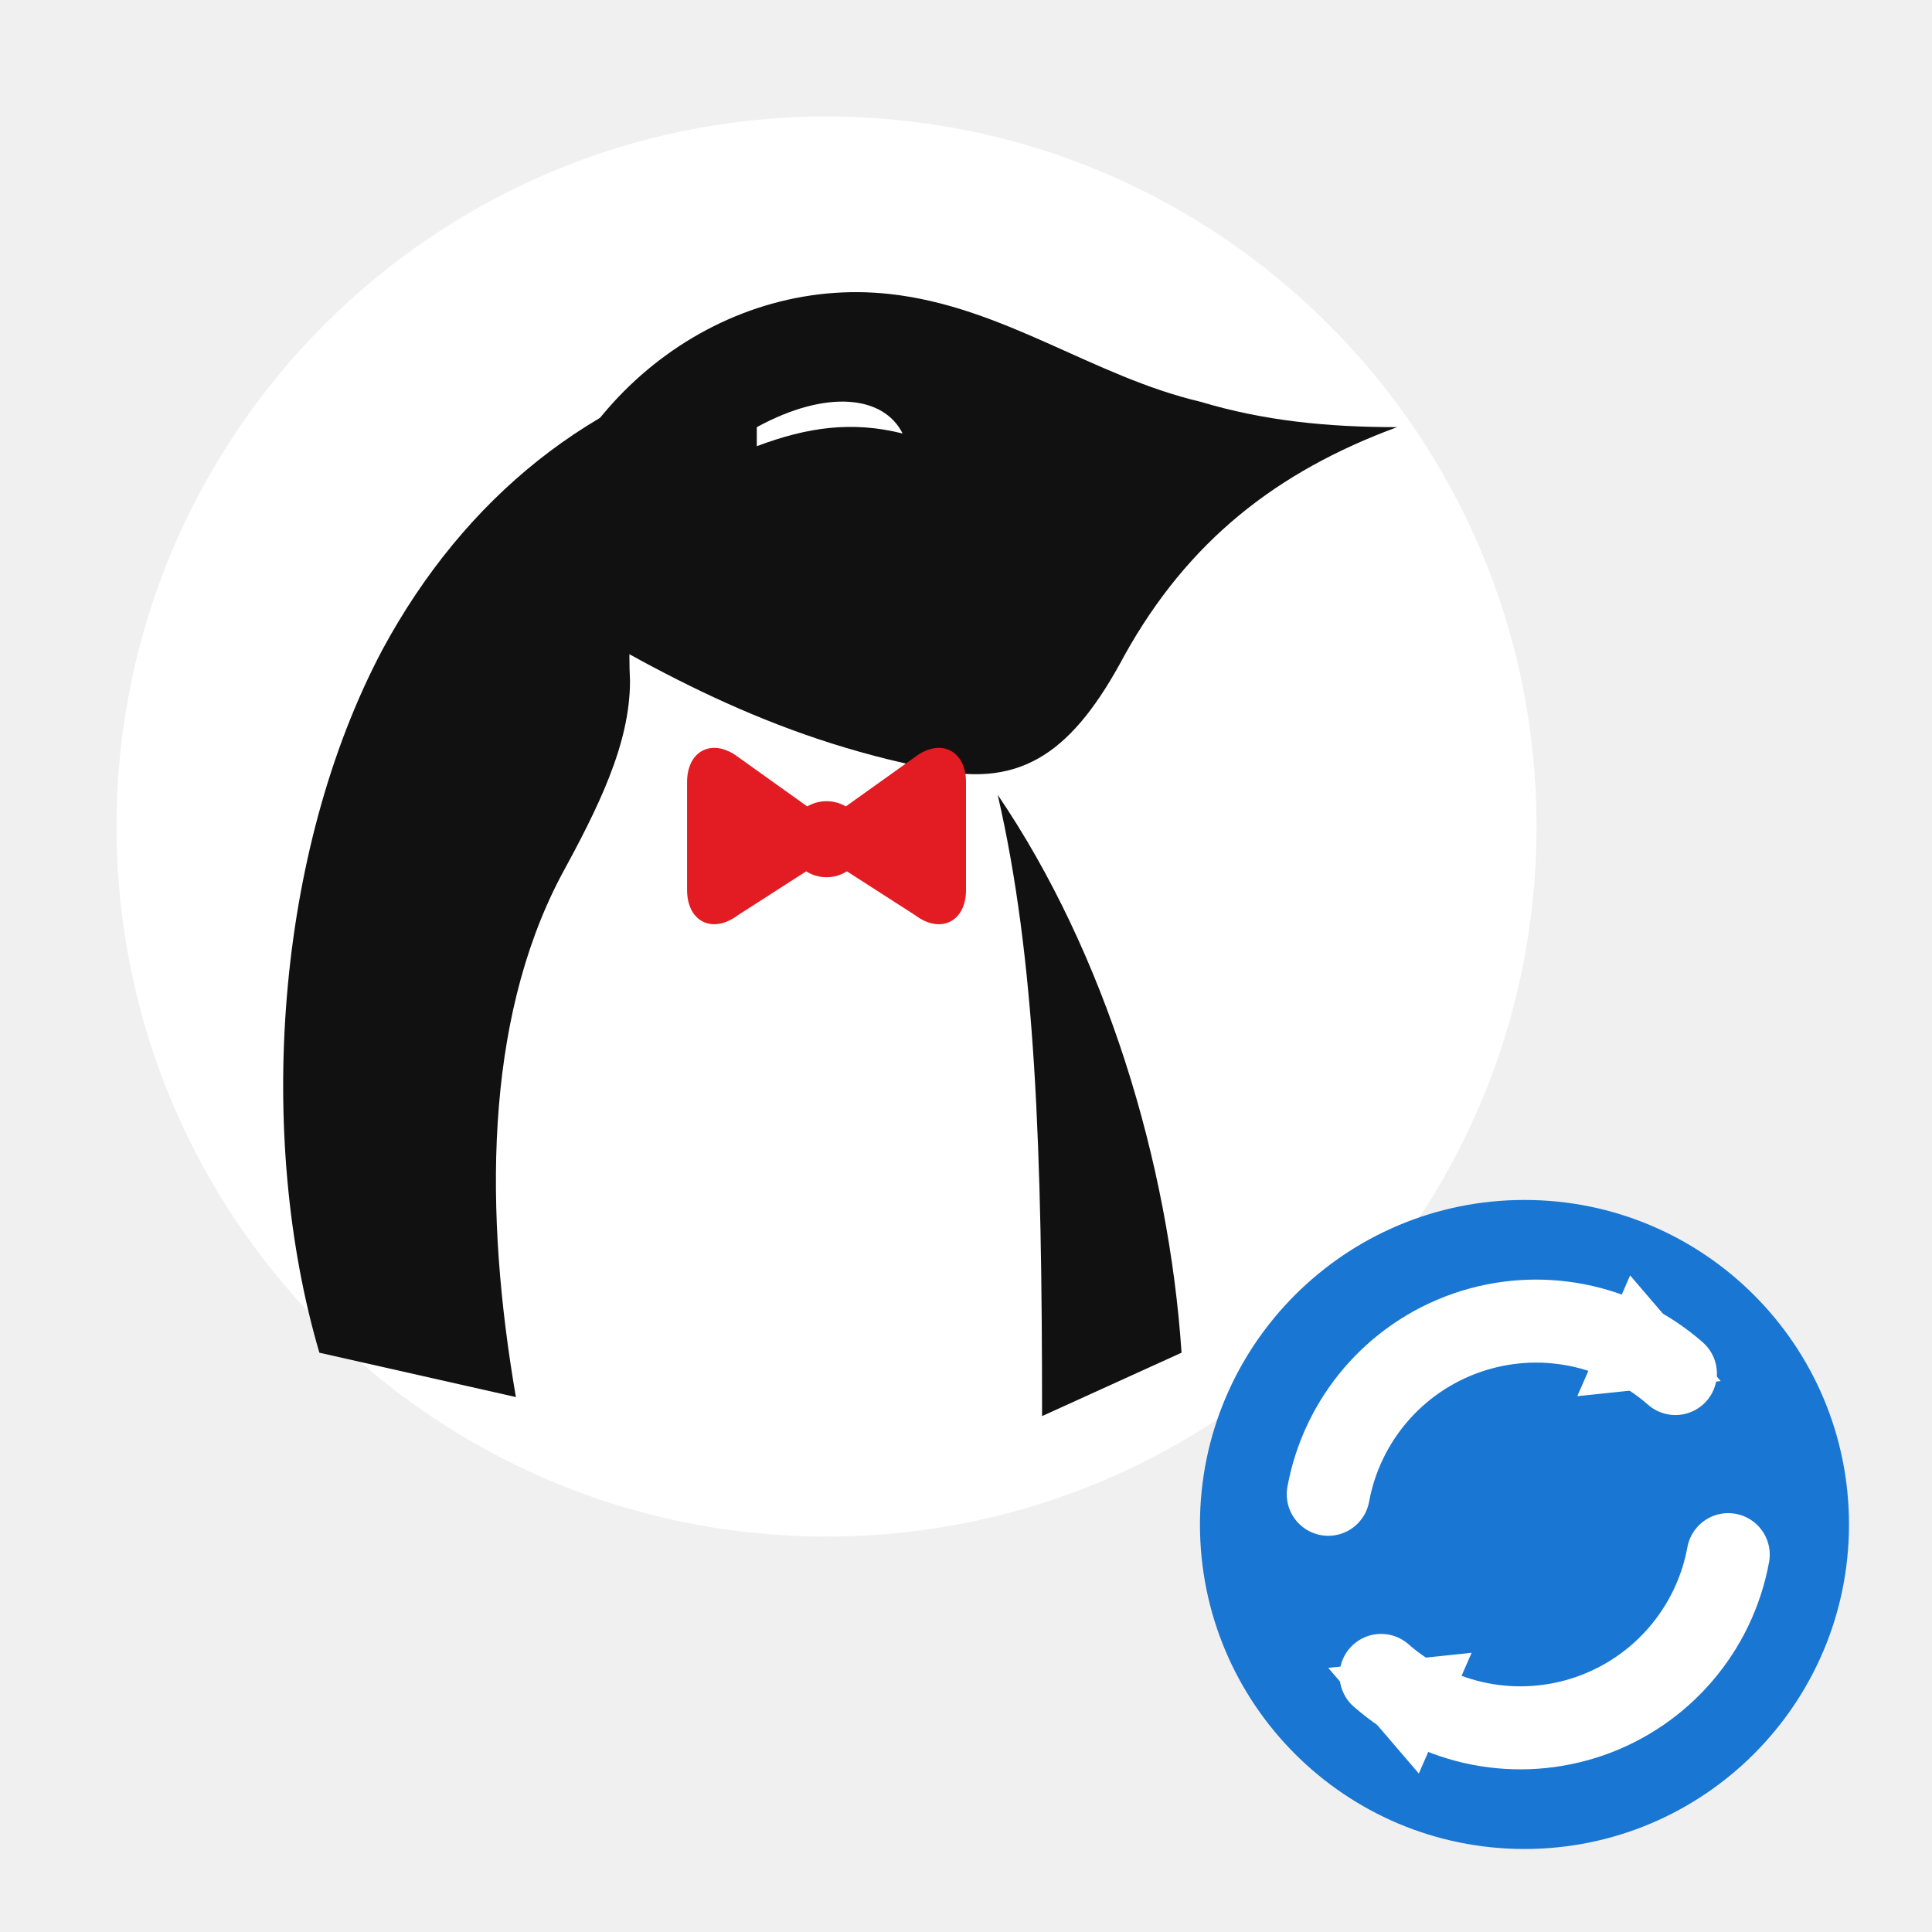
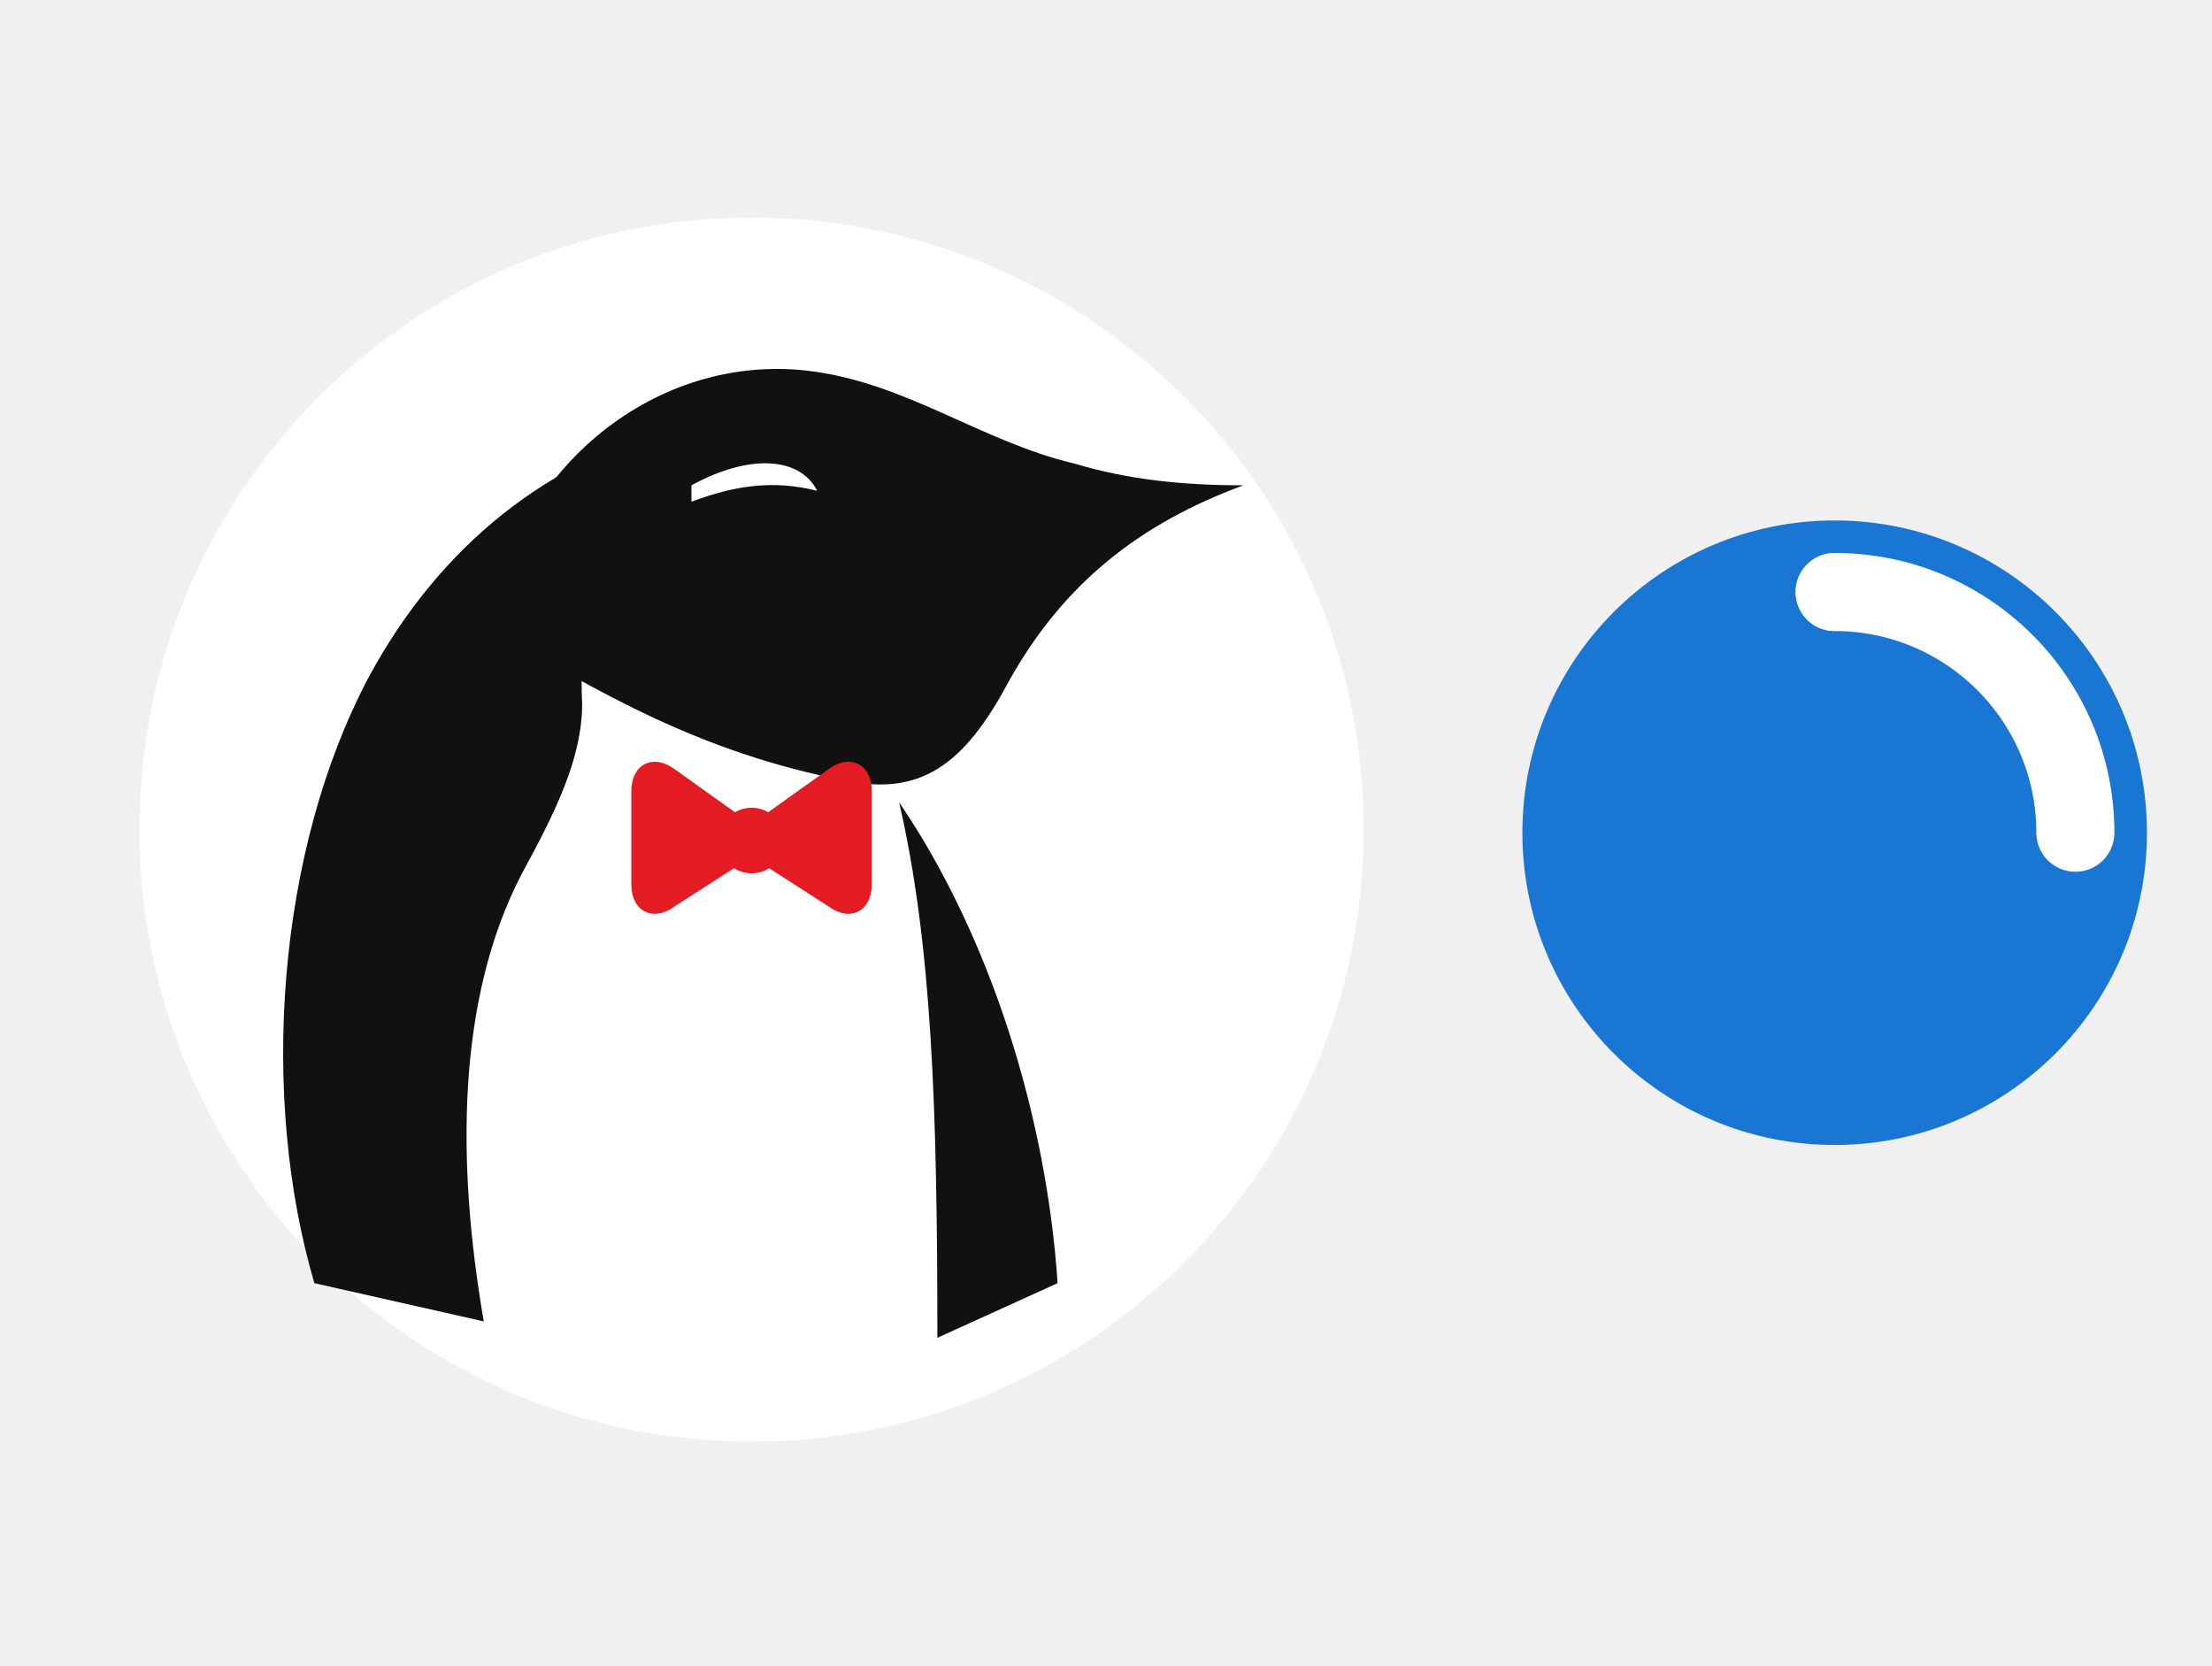
- <svg xmlns="http://www.w3.org/2000/svg" viewBox="0 0 256 256">
-   <g transform="translate(2 2) scale(.84)">
+ <svg xmlns="http://www.w3.org/2000/svg" viewBox="0 0 340 256">
+   <g transform="translate(8 20) scale(.84)">
    <circle cx="128" cy="128" r="112" fill="#fff" />
    <path fill="#111" d="M48 211c-10-34-7-79 10-111 13-24 33-40 58-46-13 13-20 31-19 51 0 10-5 20-11 31-12 23-12 53-7 82Z" />
    <path fill="#111" d="M80 91c5-30 31-50 58-47 18 2 32 13 49 17 10 3 20 4 31 4-19 7-33 18-43 36-8 15-16 21-30 18-26-5-45-16-65-28Z" />
    <path fill="#111" d="M155 123c17 25 27 58 29 88l-22 10c0-42-1-72-7-98Z" />
    <path fill="#fff" d="M117 65c11-6 20-5 23 1-8-2-15-1-23 2Z" />
    <path fill="#e31b23" d="M106 121c0-5 4-7 8-4l14 10 14-10c4-3 8-1 8 4v17c0 5-4 7-8 4l-14-9-14 9c-4 3-8 1-8-4Z" />
    <circle cx="128" cy="130" r="6" fill="#e31b23" />
  </g>
-   <circle cx="202" cy="202" r="43" fill="#1976d2" />
-   <path fill="none" stroke="#fff" stroke-width="11" stroke-linecap="round" d="M176 198a28 28 0 0 1 46-16m7 24a28 28 0 0 1-46 16" />
-   <path fill="#fff" d="m216 169 12 14-19 2m-21 50-12-14 19-2" />
+   <circle cx="282" cy="128" r="48" fill="#1976d2" />
+   <path fill="none" stroke="#fff" stroke-width="12" stroke-linecap="round" d="M282 91a37 37 0 0 1 37 37" />
+   <circle cx="282" cy="91" r="6" fill="#fff" />
</svg>
